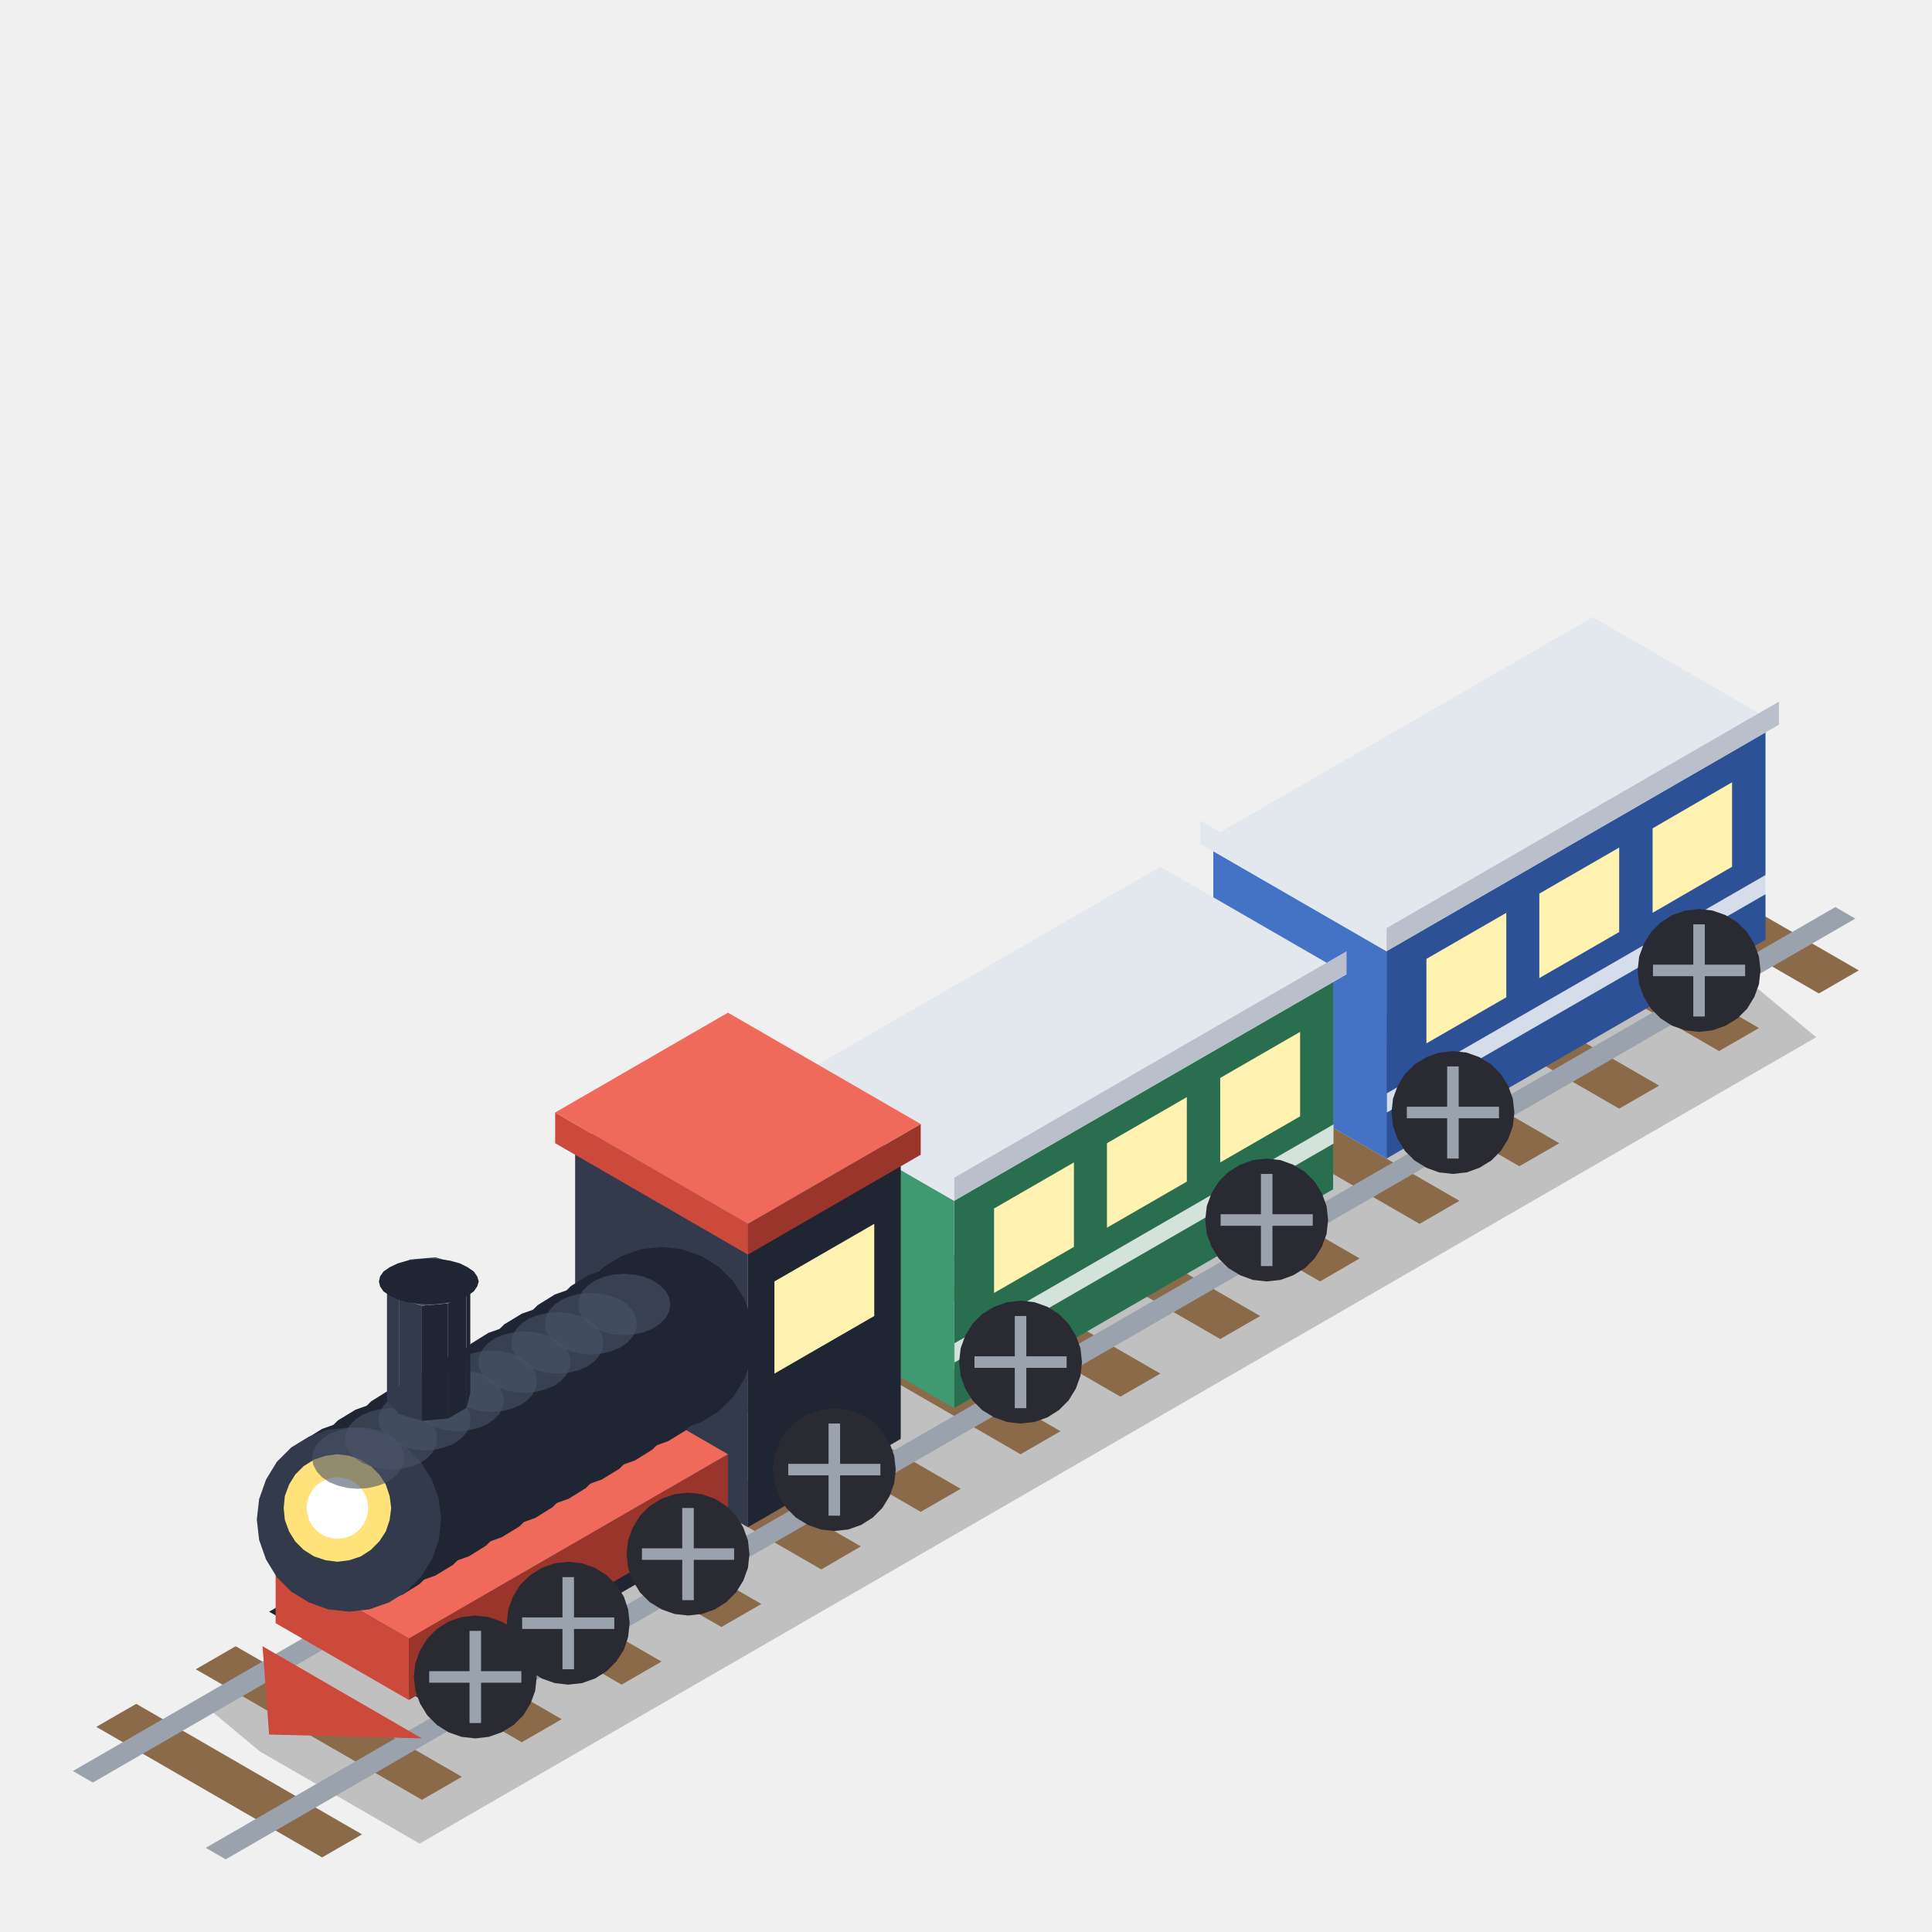
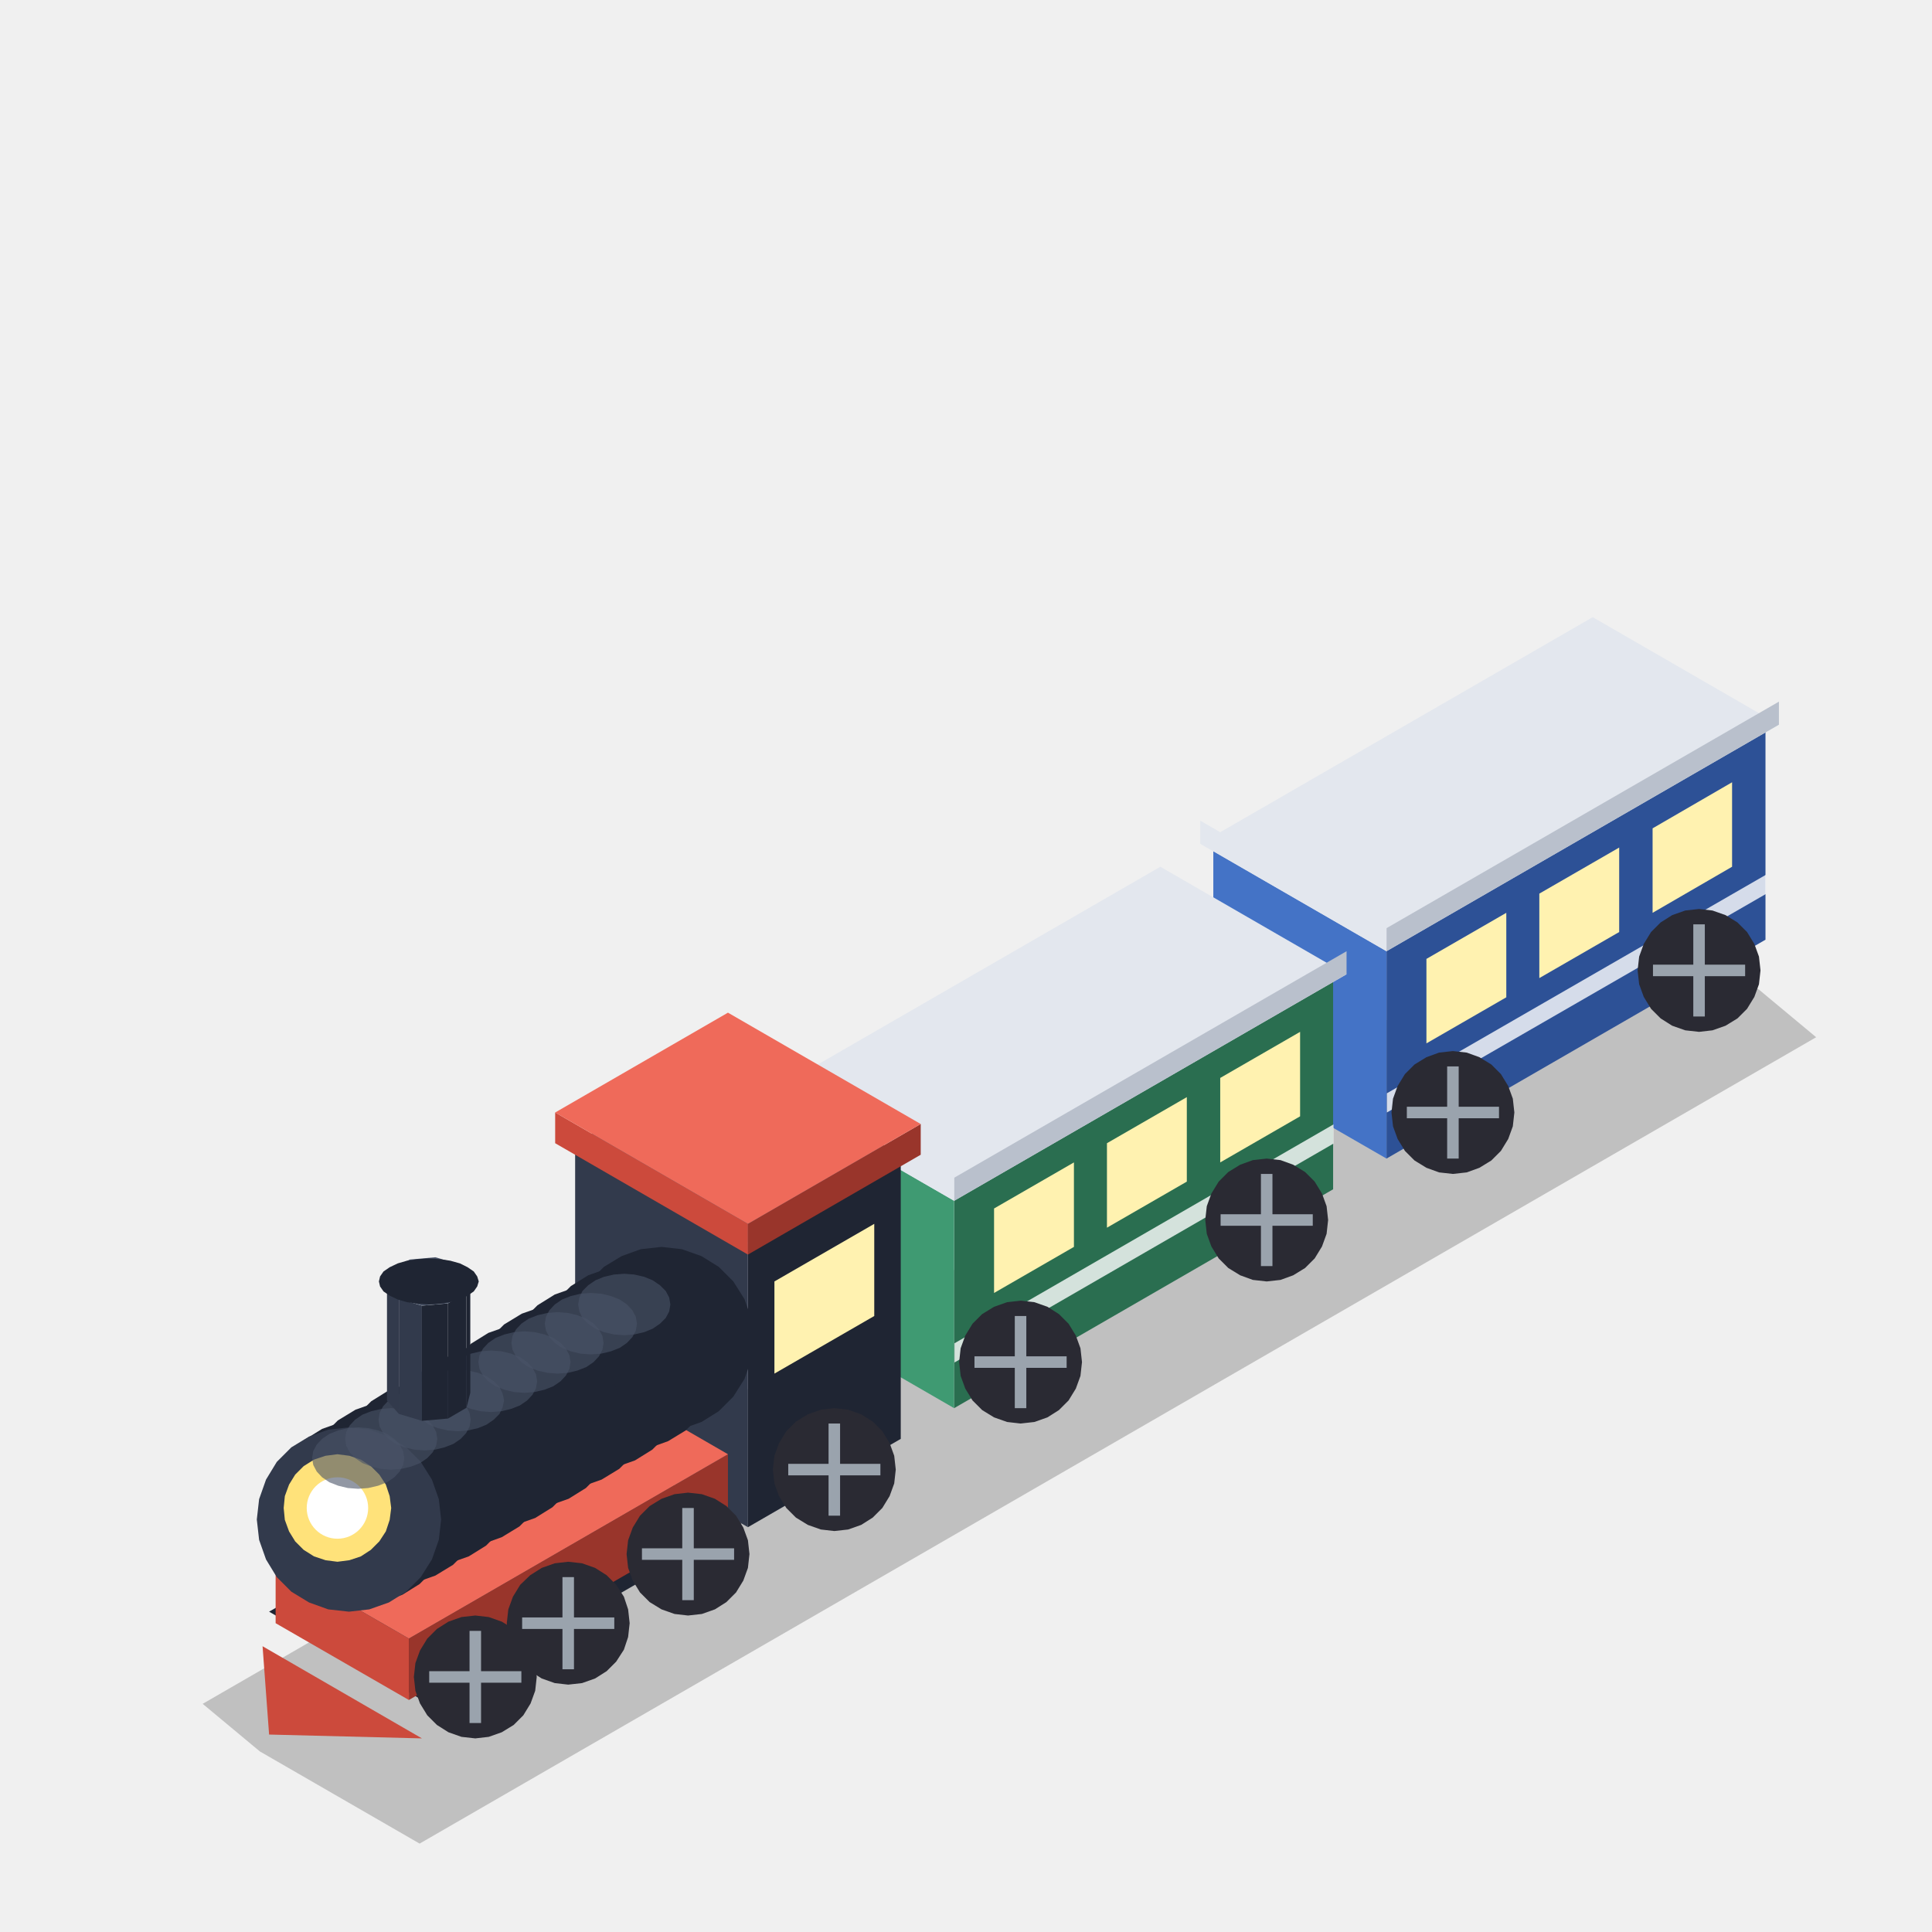
<svg xmlns="http://www.w3.org/2000/svg" viewBox="0 0 80 80">
  <g transform="translate(30.97 61.33) scale(1.59)">
    <path d="M-14.2 5.8L22.17 -15.2L26.33 -12.8L27.82 -11.56L-8.55 9.44L-12.71 7.04Z" fill="#000000" opacity="0.2" />
-     <path d="M23.04 -16.7L28.93 -13.3L27.89 -12.7L22 -16.1Z" fill="#8a6a48" />
-     <path d="M20.44 -15.2L26.33 -11.8L25.29 -11.2L19.4 -14.6Z" fill="#8a6a48" />
-     <path d="M17.84 -13.7L23.73 -10.3L22.69 -9.7L16.8 -13.1Z" fill="#8a6a48" />
-     <path d="M15.24 -12.2L21.13 -8.8L20.09 -8.2L14.2 -11.6Z" fill="#8a6a48" />
-     <path d="M12.64 -10.7L18.53 -7.3L17.49 -6.7L11.6 -10.1Z" fill="#8a6a48" />
-     <path d="M10.05 -9.2L15.93 -5.8L14.9 -5.2L9.01 -8.6Z" fill="#8a6a48" />
-     <path d="M7.45 -7.7L13.34 -4.3L12.3 -3.7L6.41 -7.1Z" fill="#8a6a48" />
-     <path d="M4.85 -6.2L10.74 -2.8L9.7 -2.2L3.81 -5.6Z" fill="#8a6a48" />
-     <path d="M2.25 -4.7L8.14 -1.3L7.1 -0.7L1.21 -4.1Z" fill="#8a6a48" />
-     <path d="M-0.35 -3.2L5.54 0.2L4.5 0.8L-1.39 -2.6Z" fill="#8a6a48" />
-     <path d="M-2.94 -1.7L2.94 1.7L1.91 2.3L-3.98 -1.1Z" fill="#8a6a48" />
-     <path d="M-5.54 -0.2L0.35 3.2L-0.69 3.8L-6.58 0.4Z" fill="#8a6a48" />
-     <path d="M-8.14 1.3L-2.25 4.7L-3.29 5.3L-9.18 1.9Z" fill="#8a6a48" />
-     <path d="M-10.74 2.8L-4.85 6.2L-5.89 6.8L-11.78 3.4Z" fill="#8a6a48" />
-     <path d="M-13.34 4.3L-7.45 7.7L-8.49 8.3L-14.38 4.9Z" fill="#8a6a48" />
-     <path d="M-15.93 5.8L-10.05 9.2L-11.09 9.8L-16.97 6.4Z" fill="#8a6a48" />
-     <path d="M24.85 -16.95L25.37 -16.65L-17.06 7.85L-17.58 7.55Z" fill="#9aa3ad" />
-     <path d="M28.32 -14.95L28.84 -14.65L-13.6 9.85L-14.12 9.55Z" fill="#9aa3ad" />
    <path d="M26.5 -14.1L16.63 -8.4L16.63 -14L26.5 -19.7Z" fill="#2d5196" />
    <path d="M12.12 -11L16.63 -8.4L16.63 -14L12.12 -16.6Z" fill="#4473c6" />
    <path d="M22 -22.5L26.85 -19.7L16.63 -13.8L11.78 -16.6Z" fill="#e3e7ee" />
    <path d="M26.85 -19.7L16.63 -13.8L16.63 -14.4L26.85 -20.3Z" fill="#b9c0cc" />
    <path d="M11.78 -16.6L16.63 -13.8L16.63 -14.4L11.78 -17.2Z" fill="#e3e7ee" />
    <path d="M25.63 -16L23.56 -14.8L23.56 -17L25.63 -18.2Z" fill="#fff2b0" />
    <path d="M22.69 -14.3L20.61 -13.1L20.61 -15.3L22.69 -16.5Z" fill="#fff2b0" />
    <path d="M19.75 -12.6L17.67 -11.4L17.67 -13.6L19.75 -14.8Z" fill="#fff2b0" />
    <path d="M26.51 -15.29L16.64 -9.6L16.64 -10.1L26.51 -15.79Z" fill="#ffffff" opacity="0.8" />
    <path d="M26.37 -13.3L26.33 -12.94L26.21 -12.61L26.02 -12.3L25.77 -12.05L25.46 -11.86L25.12 -11.74L24.77 -11.7L24.41 -11.74L24.07 -11.86L23.77 -12.05L23.52 -12.3L23.33 -12.61L23.21 -12.94L23.17 -13.3L23.21 -13.66L23.33 -13.99L23.52 -14.3L23.77 -14.55L24.07 -14.74L24.41 -14.86L24.77 -14.9L25.12 -14.86L25.46 -14.74L25.77 -14.55L26.02 -14.3L26.21 -13.99L26.33 -13.66Z" fill="#2a2a33" />
    <g>
      <animateTransform attributeName="transform" type="rotate" values="0 24.77 -13.30;-360 24.77 -13.30" dur="1.2s" repeatCount="indefinite" />
      <rect x="23.57" y="-13.45" width="2.4" height=".3" fill="#9aa3ad" />
      <rect x="24.62" y="-14.50" width=".3" height="2.4" fill="#9aa3ad" />
    </g>
    <path d="M19.96 -9.6L19.92 -9.24L19.8 -8.91L19.61 -8.6L19.36 -8.35L19.05 -8.16L18.72 -8.04L18.36 -8L18 -8.04L17.67 -8.16L17.36 -8.35L17.11 -8.6L16.92 -8.91L16.8 -9.24L16.76 -9.6L16.8 -9.96L16.92 -10.29L17.11 -10.6L17.36 -10.85L17.67 -11.04L18 -11.16L18.36 -11.2L18.72 -11.16L19.05 -11.04L19.36 -10.85L19.61 -10.6L19.8 -10.29L19.92 -9.96Z" fill="#2a2a33" />
    <g>
      <animateTransform attributeName="transform" type="rotate" values="0 18.36 -9.60;-360 18.36 -9.60" dur="1.2s" repeatCount="indefinite" />
      <rect x="17.16" y="-9.75" width="2.4" height=".3" fill="#9aa3ad" />
      <rect x="18.21" y="-10.80" width=".3" height="2.4" fill="#9aa3ad" />
    </g>
    <path d="M15.24 -7.6L5.37 -1.9L5.37 -7.5L15.24 -13.2Z" fill="#2a6e50" />
    <path d="M0.87 -4.5L5.37 -1.9L5.37 -7.5L0.87 -10.1Z" fill="#3f9a72" />
    <path d="M10.74 -16L15.59 -13.2L5.37 -7.3L0.52 -10.1Z" fill="#e3e7ee" />
    <path d="M15.59 -13.2L5.37 -7.3L5.37 -7.9L15.59 -13.8Z" fill="#b9c0cc" />
    <path d="M0.52 -10.1L5.37 -7.3L5.37 -7.9L0.52 -10.7Z" fill="#e3e7ee" />
    <path d="M14.38 -9.5L12.3 -8.3L12.3 -10.5L14.38 -11.7Z" fill="#fff2b0" />
    <path d="M11.43 -7.8L9.35 -6.6L9.35 -8.8L11.43 -10Z" fill="#fff2b0" />
    <path d="M8.49 -6.1L6.41 -4.9L6.41 -7.1L8.49 -8.3Z" fill="#fff2b0" />
    <path d="M15.25 -8.79L5.38 -3.09L5.38 -3.59L15.25 -9.29Z" fill="#ffffff" opacity="0.8" />
    <path d="M15.11 -6.8L15.07 -6.44L14.95 -6.11L14.76 -5.8L14.51 -5.55L14.2 -5.36L13.87 -5.24L13.51 -5.2L13.15 -5.24L12.82 -5.36L12.51 -5.55L12.26 -5.8L12.07 -6.11L11.95 -6.44L11.91 -6.8L11.95 -7.16L12.07 -7.49L12.26 -7.8L12.51 -8.05L12.82 -8.24L13.15 -8.36L13.51 -8.4L13.87 -8.36L14.2 -8.24L14.51 -8.05L14.76 -7.8L14.95 -7.49L15.07 -7.16Z" fill="#2a2a33" />
    <g>
      <animateTransform attributeName="transform" type="rotate" values="0 13.51 -6.80;-360 13.51 -6.80" dur="1.2s" repeatCount="indefinite" />
      <rect x="12.31" y="-6.95" width="2.4" height=".3" fill="#9aa3ad" />
      <rect x="13.36" y="-8.00" width=".3" height="2.4" fill="#9aa3ad" />
    </g>
    <path d="M8.7 -3.1L8.66 -2.74L8.54 -2.41L8.35 -2.1L8.1 -1.85L7.8 -1.66L7.46 -1.54L7.1 -1.5L6.75 -1.54L6.41 -1.66L6.1 -1.85L5.85 -2.1L5.66 -2.41L5.54 -2.74L5.5 -3.1L5.54 -3.46L5.66 -3.79L5.85 -4.1L6.1 -4.35L6.41 -4.54L6.75 -4.66L7.1 -4.7L7.46 -4.66L7.8 -4.54L8.1 -4.35L8.35 -4.1L8.54 -3.79L8.66 -3.46Z" fill="#2a2a33" />
    <g>
      <animateTransform attributeName="transform" type="rotate" values="0 7.10 -3.10;-360 7.10 -3.10" dur="1.2s" repeatCount="indefinite" />
      <rect x="5.90" y="-3.25" width="2.4" height=".3" fill="#9aa3ad" />
      <rect x="6.95" y="-4.30" width=".3" height="2.4" fill="#9aa3ad" />
    </g>
    <path d="M3.98 -1.1L0 1.2L0 -6.2L3.98 -8.5Z" fill="#1f2533" />
    <path d="M-4.5 -1.4L0 1.2L0 -6.2L-4.5 -8.8Z" fill="#323a4c" />
    <path d="M-0.52 -11.1L3.98 -8.5L0 -6.2L-4.5 -8.8Z" fill="#4a5468" />
    <path d="M4.5 -8.5L-0 -5.9L-0 -6.7L4.5 -9.3Z" fill="#99352b" />
    <path d="M-5.02 -8.8L-0 -5.9L-0 -6.7L-5.02 -9.6Z" fill="#cc4a3c" />
    <path d="M-0.52 -12.2L4.5 -9.3L-0 -6.7L-5.02 -9.6Z" fill="#ef6a5a" />
    <path d="M3.29 -4.3L0.69 -2.8L0.69 -5.2L3.29 -6.7Z" fill="#fff2b0" />
    <path d="M-8.49 0.46L-8.64 -0.29L-8.64 -0.29L-8.49 0.46Z" fill="#323a4c" />
    <path d="M-2.79 0.09L-3.23 0.8L-3.23 0.8L-2.79 0.09Z" fill="#1f2533" />
    <path d="M-7.79 1.1L-8.49 0.46L-8.49 0.46L-7.79 1.1Z" fill="#323a4c" />
    <path d="M-3.23 0.8L-4.15 1.34L-4.15 1.34L-3.23 0.8Z" fill="#1f2533" />
    <path d="M-6.69 1.5L-7.79 1.1L-7.79 1.1L-6.69 1.5Z" fill="#323a4c" />
    <path d="M-4.15 1.34L-5.39 1.59L-5.39 1.59L-4.15 1.34Z" fill="#1f2533" />
    <path d="M-5.39 1.59L-6.69 1.5L-6.69 1.5L-5.39 1.59Z" fill="#323a4c" />
    <path d="M-4.33 -1.3L-0.17 1.1L-8.31 5.8L-12.47 3.4Z" fill="#1f2533" />
    <path d="M-0.52 0.9L-8.83 5.7L-8.83 4.1L-0.52 -0.7Z" fill="#99352b" />
    <path d="M-12.3 3.7L-8.83 5.7L-8.83 4.1L-12.3 2.1Z" fill="#cc4a3c" />
    <path d="M-3.98 -2.7L-0.52 -0.7L-8.83 4.1L-12.3 2.1Z" fill="#ef6a5a" />
    <path d="M0.15 -3.7L0.09 -3.17L-0.09 -2.66L-0.38 -2.2L-0.76 -1.82L-1.21 -1.54L-1.72 -1.36L-2.25 -1.3L-2.79 -1.36L-3.29 -1.54L-3.75 -1.82L-4.13 -2.2L-4.41 -2.66L-4.59 -3.17L-4.65 -3.7L-4.59 -4.23L-4.41 -4.74L-4.13 -5.2L-3.75 -5.58L-3.29 -5.86L-2.79 -6.04L-2.25 -6.1L-1.72 -6.04L-1.21 -5.86L-0.76 -5.58L-0.38 -5.2L-0.09 -4.74L0.09 -4.23Z" fill="#1f2533" />
    <path d="M-0.72 -3.2L-0.78 -2.67L-0.96 -2.16L-1.24 -1.7L-1.62 -1.32L-2.08 -1.04L-2.58 -0.86L-3.12 -0.8L-3.65 -0.86L-4.16 -1.04L-4.61 -1.32L-4.99 -1.7L-5.28 -2.16L-5.46 -2.67L-5.52 -3.2L-5.46 -3.73L-5.28 -4.24L-4.99 -4.7L-4.61 -5.08L-4.16 -5.36L-3.65 -5.54L-3.12 -5.6L-2.58 -5.54L-2.08 -5.36L-1.62 -5.08L-1.24 -4.7L-0.96 -4.24L-0.78 -3.73Z" fill="#1f2533" />
    <path d="M-1.58 -2.7L-1.64 -2.17L-1.82 -1.66L-2.11 -1.2L-2.49 -0.82L-2.94 -0.54L-3.45 -0.36L-3.98 -0.3L-4.52 -0.36L-5.03 -0.54L-5.48 -0.82L-5.86 -1.2L-6.15 -1.66L-6.32 -2.17L-6.38 -2.7L-6.32 -3.23L-6.15 -3.74L-5.86 -4.2L-5.48 -4.58L-5.03 -4.86L-4.52 -5.04L-3.98 -5.1L-3.45 -5.04L-2.94 -4.86L-2.49 -4.58L-2.11 -4.2L-1.82 -3.74L-1.64 -3.23Z" fill="#1f2533" />
    <path d="M-2.45 -2.2L-2.51 -1.67L-2.69 -1.16L-2.97 -0.7L-3.35 -0.32L-3.81 -0.04L-4.32 0.14L-4.85 0.2L-5.38 0.14L-5.89 -0.04L-6.35 -0.32L-6.73 -0.7L-7.01 -1.16L-7.19 -1.67L-7.25 -2.2L-7.19 -2.73L-7.01 -3.24L-6.73 -3.7L-6.35 -4.08L-5.89 -4.36L-5.38 -4.54L-4.85 -4.6L-4.32 -4.54L-3.81 -4.36L-3.35 -4.08L-2.97 -3.7L-2.69 -3.24L-2.51 -2.73Z" fill="#1f2533" />
    <path d="M-3.32 -1.7L-3.38 -1.17L-3.55 -0.66L-3.84 -0.2L-4.22 0.18L-4.67 0.46L-5.18 0.64L-5.72 0.7L-6.25 0.64L-6.76 0.46L-7.21 0.18L-7.59 -0.2L-7.88 -0.66L-8.06 -1.17L-8.12 -1.7L-8.06 -2.23L-7.88 -2.74L-7.59 -3.2L-7.21 -3.58L-6.76 -3.86L-6.25 -4.04L-5.72 -4.1L-5.18 -4.04L-4.67 -3.86L-4.22 -3.58L-3.84 -3.2L-3.55 -2.74L-3.38 -2.23Z" fill="#1f2533" />
    <path d="M-4.18 -1.2L-4.24 -0.67L-4.42 -0.16L-4.71 0.3L-5.09 0.68L-5.54 0.96L-6.05 1.14L-6.58 1.2L-7.12 1.14L-7.62 0.96L-8.08 0.68L-8.46 0.3L-8.74 -0.16L-8.92 -0.67L-8.98 -1.2L-8.92 -1.73L-8.74 -2.24L-8.46 -2.7L-8.08 -3.08L-7.62 -3.36L-7.12 -3.54L-6.58 -3.6L-6.05 -3.54L-5.54 -3.36L-5.09 -3.08L-4.71 -2.7L-4.42 -2.24L-4.24 -1.73Z" fill="#1f2533" />
    <path d="M-5.05 -0.7L-5.11 -0.17L-5.29 0.34L-5.57 0.8L-5.95 1.18L-6.41 1.46L-6.91 1.64L-7.45 1.7L-7.98 1.64L-8.49 1.46L-8.94 1.18L-9.32 0.8L-9.61 0.34L-9.79 -0.17L-9.85 -0.7L-9.79 -1.23L-9.61 -1.74L-9.32 -2.2L-8.94 -2.58L-8.49 -2.86L-7.98 -3.04L-7.45 -3.1L-6.91 -3.04L-6.41 -2.86L-5.95 -2.58L-5.57 -2.2L-5.29 -1.74L-5.11 -1.23Z" fill="#1f2533" />
    <path d="M-5.91 -0.2L-5.97 0.33L-6.15 0.84L-6.44 1.3L-6.82 1.68L-7.27 1.96L-7.78 2.14L-8.31 2.2L-8.85 2.14L-9.36 1.96L-9.81 1.68L-10.19 1.3L-10.48 0.84L-10.65 0.33L-10.71 -0.2L-10.65 -0.73L-10.48 -1.24L-10.19 -1.7L-9.81 -2.08L-9.36 -2.36L-8.85 -2.54L-8.31 -2.6L-7.78 -2.54L-7.27 -2.36L-6.82 -2.08L-6.44 -1.7L-6.15 -1.24L-5.97 -0.73Z" fill="#1f2533" />
    <path d="M-6.78 0.3L-6.84 0.83L-7.02 1.34L-7.3 1.8L-7.68 2.18L-8.14 2.46L-8.65 2.64L-9.18 2.7L-9.71 2.64L-10.22 2.46L-10.68 2.18L-11.06 1.8L-11.34 1.34L-11.52 0.83L-11.58 0.3L-11.52 -0.23L-11.34 -0.74L-11.06 -1.2L-10.68 -1.58L-10.22 -1.86L-9.71 -2.04L-9.18 -2.1L-8.65 -2.04L-8.14 -1.86L-7.68 -1.58L-7.3 -1.2L-7.02 -0.74L-6.84 -0.23Z" fill="#1f2533" />
    <path d="M-7.65 0.8L-7.71 1.33L-7.88 1.84L-8.17 2.3L-8.55 2.68L-9 2.96L-9.51 3.14L-10.05 3.2L-10.58 3.14L-11.09 2.96L-11.54 2.68L-11.92 2.3L-12.21 1.84L-12.39 1.33L-12.45 0.8L-12.39 0.27L-12.21 -0.24L-11.92 -0.7L-11.54 -1.08L-11.09 -1.36L-10.58 -1.54L-10.05 -1.6L-9.51 -1.54L-9 -1.36L-8.55 -1.08L-8.17 -0.7L-7.88 -0.24L-7.71 0.27Z" fill="#1f2533" />
    <path d="M-7.99 1L-8.05 1.53L-8.23 2.04L-8.52 2.5L-8.9 2.88L-9.35 3.16L-9.86 3.34L-10.39 3.4L-10.93 3.34L-11.43 3.16L-11.89 2.88L-12.27 2.5L-12.55 2.04L-12.73 1.53L-12.79 1L-12.73 0.47L-12.55 -0.04L-12.27 -0.5L-11.89 -0.88L-11.43 -1.16L-10.93 -1.34L-10.39 -1.4L-9.86 -1.34L-9.35 -1.16L-8.9 -0.88L-8.52 -0.5L-8.23 -0.04L-8.05 0.47Z" fill="#323a4c" />
    <path d="M-9.29 0.7L-9.33 1.01L-9.43 1.31L-9.6 1.57L-9.82 1.79L-10.08 1.96L-10.38 2.06L-10.69 2.1L-11 2.06L-11.3 1.96L-11.57 1.79L-11.79 1.57L-11.95 1.31L-12.06 1.01L-12.09 0.7L-12.06 0.39L-11.95 0.09L-11.79 -0.17L-11.57 -0.39L-11.3 -0.56L-11 -0.66L-10.69 -0.7L-10.38 -0.66L-10.08 -0.56L-9.82 -0.39L-9.6 -0.17L-9.43 0.09L-9.33 0.39Z" fill="#ffe27a" />
    <circle cx="-10.69" cy="0.70" r="0.80" fill="#ffffff">
      <animate attributeName="opacity" values="1;0.3;1" dur="1.4s" begin="0s" repeatCount="indefinite" />
    </circle>
    <path d="M-2.02 -4.6L-2.05 -4.42L-2.14 -4.25L-2.29 -4.1L-2.48 -3.97L-2.7 -3.88L-2.96 -3.82L-3.22 -3.8L-3.49 -3.82L-3.75 -3.88L-3.97 -3.97L-4.16 -4.1L-4.31 -4.25L-4.39 -4.42L-4.42 -4.6L-4.39 -4.78L-4.31 -4.95L-4.16 -5.1L-3.97 -5.23L-3.75 -5.32L-3.49 -5.38L-3.22 -5.4L-2.96 -5.38L-2.7 -5.32L-2.48 -5.23L-2.29 -5.1L-2.14 -4.95L-2.05 -4.78Z" fill="#4a5468" opacity="0.6" />
    <path d="M-2.89 -4.1L-2.92 -3.92L-3.01 -3.75L-3.15 -3.6L-3.34 -3.47L-3.57 -3.38L-3.82 -3.32L-4.09 -3.3L-4.36 -3.32L-4.61 -3.38L-4.84 -3.47L-5.03 -3.6L-5.17 -3.75L-5.26 -3.92L-5.29 -4.1L-5.26 -4.28L-5.17 -4.45L-5.03 -4.6L-4.84 -4.73L-4.61 -4.82L-4.36 -4.88L-4.09 -4.9L-3.82 -4.88L-3.57 -4.82L-3.34 -4.73L-3.15 -4.6L-3.01 -4.45L-2.92 -4.28Z" fill="#4a5468" opacity="0.6" />
    <path d="M-3.76 -3.6L-3.79 -3.42L-3.88 -3.25L-4.02 -3.1L-4.21 -2.97L-4.44 -2.88L-4.69 -2.82L-4.96 -2.8L-5.22 -2.82L-5.48 -2.88L-5.71 -2.97L-5.9 -3.1L-6.04 -3.25L-6.13 -3.42L-6.16 -3.6L-6.13 -3.78L-6.04 -3.95L-5.9 -4.1L-5.71 -4.23L-5.48 -4.32L-5.22 -4.38L-4.96 -4.4L-4.69 -4.38L-4.44 -4.32L-4.21 -4.23L-4.02 -4.1L-3.88 -3.95L-3.79 -3.78Z" fill="#4a5468" opacity="0.6" />
    <path d="M-4.62 -3.1L-4.65 -2.92L-4.74 -2.75L-4.88 -2.6L-5.07 -2.47L-5.3 -2.38L-5.56 -2.32L-5.82 -2.3L-6.09 -2.32L-6.34 -2.38L-6.57 -2.47L-6.76 -2.6L-6.9 -2.75L-6.99 -2.92L-7.02 -3.1L-6.99 -3.28L-6.9 -3.45L-6.76 -3.6L-6.57 -3.73L-6.34 -3.82L-6.09 -3.88L-5.82 -3.9L-5.56 -3.88L-5.3 -3.82L-5.07 -3.73L-4.88 -3.6L-4.74 -3.45L-4.65 -3.28Z" fill="#4a5468" opacity="0.6" />
    <path d="M-5.49 -2.6L-5.52 -2.42L-5.61 -2.25L-5.75 -2.1L-5.94 -1.97L-6.17 -1.88L-6.42 -1.82L-6.69 -1.8L-6.96 -1.82L-7.21 -1.88L-7.44 -1.97L-7.63 -2.1L-7.77 -2.25L-7.86 -2.42L-7.89 -2.6L-7.86 -2.78L-7.77 -2.95L-7.63 -3.1L-7.44 -3.23L-7.21 -3.32L-6.96 -3.38L-6.69 -3.4L-6.42 -3.38L-6.17 -3.32L-5.94 -3.23L-5.75 -3.1L-5.61 -2.95L-5.52 -2.78Z" fill="#4a5468" opacity="0.6" />
    <path d="M-6.35 -2.1L-6.39 -1.92L-6.47 -1.75L-6.62 -1.6L-6.81 -1.47L-7.03 -1.38L-7.29 -1.32L-7.55 -1.3L-7.82 -1.32L-8.08 -1.38L-8.3 -1.47L-8.49 -1.6L-8.64 -1.75L-8.72 -1.92L-8.75 -2.1L-8.72 -2.28L-8.64 -2.45L-8.49 -2.6L-8.3 -2.73L-8.08 -2.82L-7.82 -2.88L-7.55 -2.9L-7.29 -2.88L-7.03 -2.82L-6.81 -2.73L-6.62 -2.6L-6.47 -2.45L-6.39 -2.28Z" fill="#4a5468" opacity="0.6" />
    <path d="M-7.22 -1.6L-7.25 -1.42L-7.34 -1.25L-7.48 -1.1L-7.67 -0.97L-7.9 -0.88L-8.15 -0.82L-8.42 -0.8L-8.69 -0.82L-8.94 -0.88L-9.17 -0.97L-9.36 -1.1L-9.5 -1.25L-9.59 -1.42L-9.62 -1.6L-9.59 -1.78L-9.5 -1.95L-9.36 -2.1L-9.17 -2.23L-8.94 -2.32L-8.69 -2.38L-8.42 -2.4L-8.15 -2.38L-7.9 -2.32L-7.67 -2.23L-7.48 -2.1L-7.34 -1.95L-7.25 -1.78Z" fill="#4a5468" opacity="0.6" />
    <path d="M-8.09 -1.1L-8.12 -0.92L-8.21 -0.75L-8.35 -0.6L-8.54 -0.47L-8.77 -0.38L-9.02 -0.32L-9.29 -0.3L-9.55 -0.32L-9.81 -0.38L-10.04 -0.47L-10.23 -0.6L-10.37 -0.75L-10.46 -0.92L-10.49 -1.1L-10.46 -1.28L-10.37 -1.45L-10.23 -1.6L-10.04 -1.73L-9.81 -1.82L-9.55 -1.88L-9.29 -1.9L-9.02 -1.88L-8.77 -1.82L-8.54 -1.73L-8.35 -1.6L-8.21 -1.45L-8.12 -1.28Z" fill="#4a5468" opacity="0.6" />
    <path d="M-8.95 -0.6L-8.98 -0.42L-9.07 -0.25L-9.21 -0.1L-9.4 0.03L-9.63 0.12L-9.89 0.18L-10.15 0.2L-10.42 0.18L-10.67 0.12L-10.9 0.03L-11.09 -0.1L-11.23 -0.25L-11.32 -0.42L-11.35 -0.6L-11.32 -0.78L-11.23 -0.95L-11.09 -1.1L-10.9 -1.23L-10.67 -1.32L-10.42 -1.38L-10.15 -1.4L-9.89 -1.38L-9.63 -1.32L-9.4 -1.23L-9.21 -1.1L-9.07 -0.95L-8.98 -0.78Z" fill="#4a5468" opacity="0.6" />
    <path d="M-7.23 -2.3L-7.33 -1.91L-7.33 -4.91L-7.23 -5.3Z" fill="#1f2533" />
    <path d="M-9.09 -1.75L-9.4 -2.1L-9.4 -5.1L-9.09 -4.75Z" fill="#323a4c" />
    <path d="M-7.33 -1.91L-7.81 -1.63L-7.81 -4.63L-7.33 -4.91Z" fill="#1f2533" />
    <path d="M-8.49 -1.57L-9.09 -1.75L-9.09 -4.75L-8.49 -4.57Z" fill="#323a4c" />
    <path d="M-7.81 -1.63L-8.49 -1.57L-8.49 -4.57L-7.81 -4.63Z" fill="#1f2533" />
    <path d="M-7.81 -4.63L-8.49 -4.57L-9.09 -4.75L-9.4 -5.1L-9.3 -5.49L-8.81 -5.77L-8.14 -5.83L-7.53 -5.65L-7.23 -5.3L-7.33 -4.91Z" fill="#4a5468" />
    <path d="M-7.01 -5.2L-7.05 -5.07L-7.14 -4.94L-7.3 -4.83L-7.5 -4.73L-7.75 -4.66L-8.02 -4.62L-8.31 -4.6L-8.6 -4.62L-8.88 -4.66L-9.12 -4.73L-9.33 -4.83L-9.49 -4.94L-9.58 -5.07L-9.61 -5.2L-9.58 -5.33L-9.49 -5.46L-9.33 -5.57L-9.12 -5.67L-8.88 -5.74L-8.6 -5.78L-8.31 -5.8L-8.02 -5.78L-7.75 -5.74L-7.5 -5.67L-7.3 -5.57L-7.14 -5.46L-7.05 -5.33Z" fill="#1f2533" />
    <path d="M-12.64 4.3L-8.49 6.7L-12.47 6.6Z" fill="#cc4a3c" />
    <path d="M3.85 -0.3L3.81 0.06L3.69 0.39L3.5 0.7L3.25 0.95L2.95 1.14L2.61 1.26L2.25 1.3L1.9 1.26L1.56 1.14L1.25 0.95L1 0.7L0.81 0.39L0.69 0.06L0.65 -0.3L0.69 -0.66L0.81 -0.99L1 -1.3L1.25 -1.55L1.56 -1.74L1.9 -1.86L2.25 -1.9L2.61 -1.86L2.95 -1.74L3.25 -1.55L3.5 -1.3L3.69 -0.99L3.81 -0.66Z" fill="#2a2a33" />
    <g>
      <animateTransform attributeName="transform" type="rotate" values="0 2.25 -0.30;-360 2.25 -0.30" dur="1.2s" repeatCount="indefinite" />
      <rect x="1.05" y="-0.45" width="2.4" height=".3" fill="#9aa3ad" />
      <rect x="2.10" y="-1.50" width=".3" height="2.4" fill="#9aa3ad" />
    </g>
    <path d="M0.04 1.9L0 2.26L-0.12 2.59L-0.31 2.9L-0.56 3.15L-0.86 3.34L-1.2 3.46L-1.56 3.5L-1.91 3.46L-2.25 3.34L-2.56 3.15L-2.81 2.9L-3 2.59L-3.12 2.26L-3.16 1.9L-3.12 1.54L-3 1.21L-2.81 0.9L-2.56 0.65L-2.25 0.46L-1.91 0.34L-1.56 0.3L-1.2 0.34L-0.86 0.46L-0.56 0.65L-0.31 0.9L-0.12 1.21L0 1.54Z" fill="#2a2a33" />
    <g>
      <animateTransform attributeName="transform" type="rotate" values="0 -1.56 1.90;-360 -1.56 1.90" dur="1.2s" repeatCount="indefinite" />
      <rect x="-2.76" y="1.75" width="2.4" height=".3" fill="#9aa3ad" />
      <rect x="-1.71" y="0.70" width=".3" height="2.4" fill="#9aa3ad" />
    </g>
    <path d="M-3.08 3.7L-3.12 4.06L-3.23 4.39L-3.43 4.7L-3.68 4.95L-3.98 5.14L-4.32 5.26L-4.68 5.3L-5.03 5.26L-5.37 5.14L-5.67 4.95L-5.93 4.7L-6.12 4.39L-6.24 4.06L-6.28 3.7L-6.24 3.34L-6.12 3.01L-5.93 2.7L-5.67 2.45L-5.37 2.26L-5.03 2.14L-4.68 2.1L-4.32 2.14L-3.98 2.26L-3.68 2.45L-3.43 2.7L-3.23 3.01L-3.12 3.34Z" fill="#2a2a33" />
    <g>
      <animateTransform attributeName="transform" type="rotate" values="0 -4.68 3.70;-360 -4.68 3.70" dur="1.2s" repeatCount="indefinite" />
      <rect x="-5.88" y="3.55" width="2.4" height=".3" fill="#9aa3ad" />
      <rect x="-4.83" y="2.50" width=".3" height="2.4" fill="#9aa3ad" />
    </g>
    <path d="M-5.5 5.1L-5.54 5.46L-5.66 5.79L-5.85 6.1L-6.1 6.35L-6.41 6.54L-6.75 6.66L-7.1 6.7L-7.46 6.66L-7.8 6.54L-8.1 6.35L-8.35 6.1L-8.54 5.79L-8.66 5.46L-8.7 5.1L-8.66 4.74L-8.54 4.41L-8.35 4.1L-8.1 3.85L-7.8 3.66L-7.46 3.54L-7.1 3.5L-6.75 3.54L-6.41 3.66L-6.1 3.85L-5.85 4.1L-5.66 4.41L-5.54 4.74Z" fill="#2a2a33" />
    <g>
      <animateTransform attributeName="transform" type="rotate" values="0 -7.10 5.10;-360 -7.10 5.10" dur="1.2s" repeatCount="indefinite" />
      <rect x="-8.30" y="4.95" width="2.4" height=".3" fill="#9aa3ad" />
      <rect x="-7.25" y="3.90" width=".3" height="2.4" fill="#9aa3ad" />
    </g>
    <circle cx="-8.31" cy="-5.80" r="1.40" fill="#ffffff" opacity="0">
      <animate attributeName="opacity" values="0;0.85;0" dur="2.4s" begin="0.0s" repeatCount="indefinite" />
      <animateTransform attributeName="transform" type="translate" values="0 0;2.4 -8.0" dur="2.4s" begin="0.0s" repeatCount="indefinite" />
    </circle>
    <circle cx="-8.31" cy="-5.80" r="1.60" fill="#ffffff" opacity="0">
      <animate attributeName="opacity" values="0;0.85;0" dur="2.4s" begin="0.6s" repeatCount="indefinite" />
      <animateTransform attributeName="transform" type="translate" values="0 0;2.4 -8.0" dur="2.4s" begin="0.6s" repeatCount="indefinite" />
    </circle>
    <circle cx="-8.31" cy="-5.80" r="1.80" fill="#ffffff" opacity="0">
      <animate attributeName="opacity" values="0;0.85;0" dur="2.4s" begin="1.2s" repeatCount="indefinite" />
      <animateTransform attributeName="transform" type="translate" values="0 0;2.4 -8.0" dur="2.4s" begin="1.2s" repeatCount="indefinite" />
    </circle>
    <circle cx="-8.31" cy="-5.80" r="2.00" fill="#ffffff" opacity="0">
      <animate attributeName="opacity" values="0;0.85;0" dur="2.4s" begin="1.8s" repeatCount="indefinite" />
      <animateTransform attributeName="transform" type="translate" values="0 0;2.4 -8.0" dur="2.4s" begin="1.8s" repeatCount="indefinite" />
    </circle>
  </g>
</svg>
